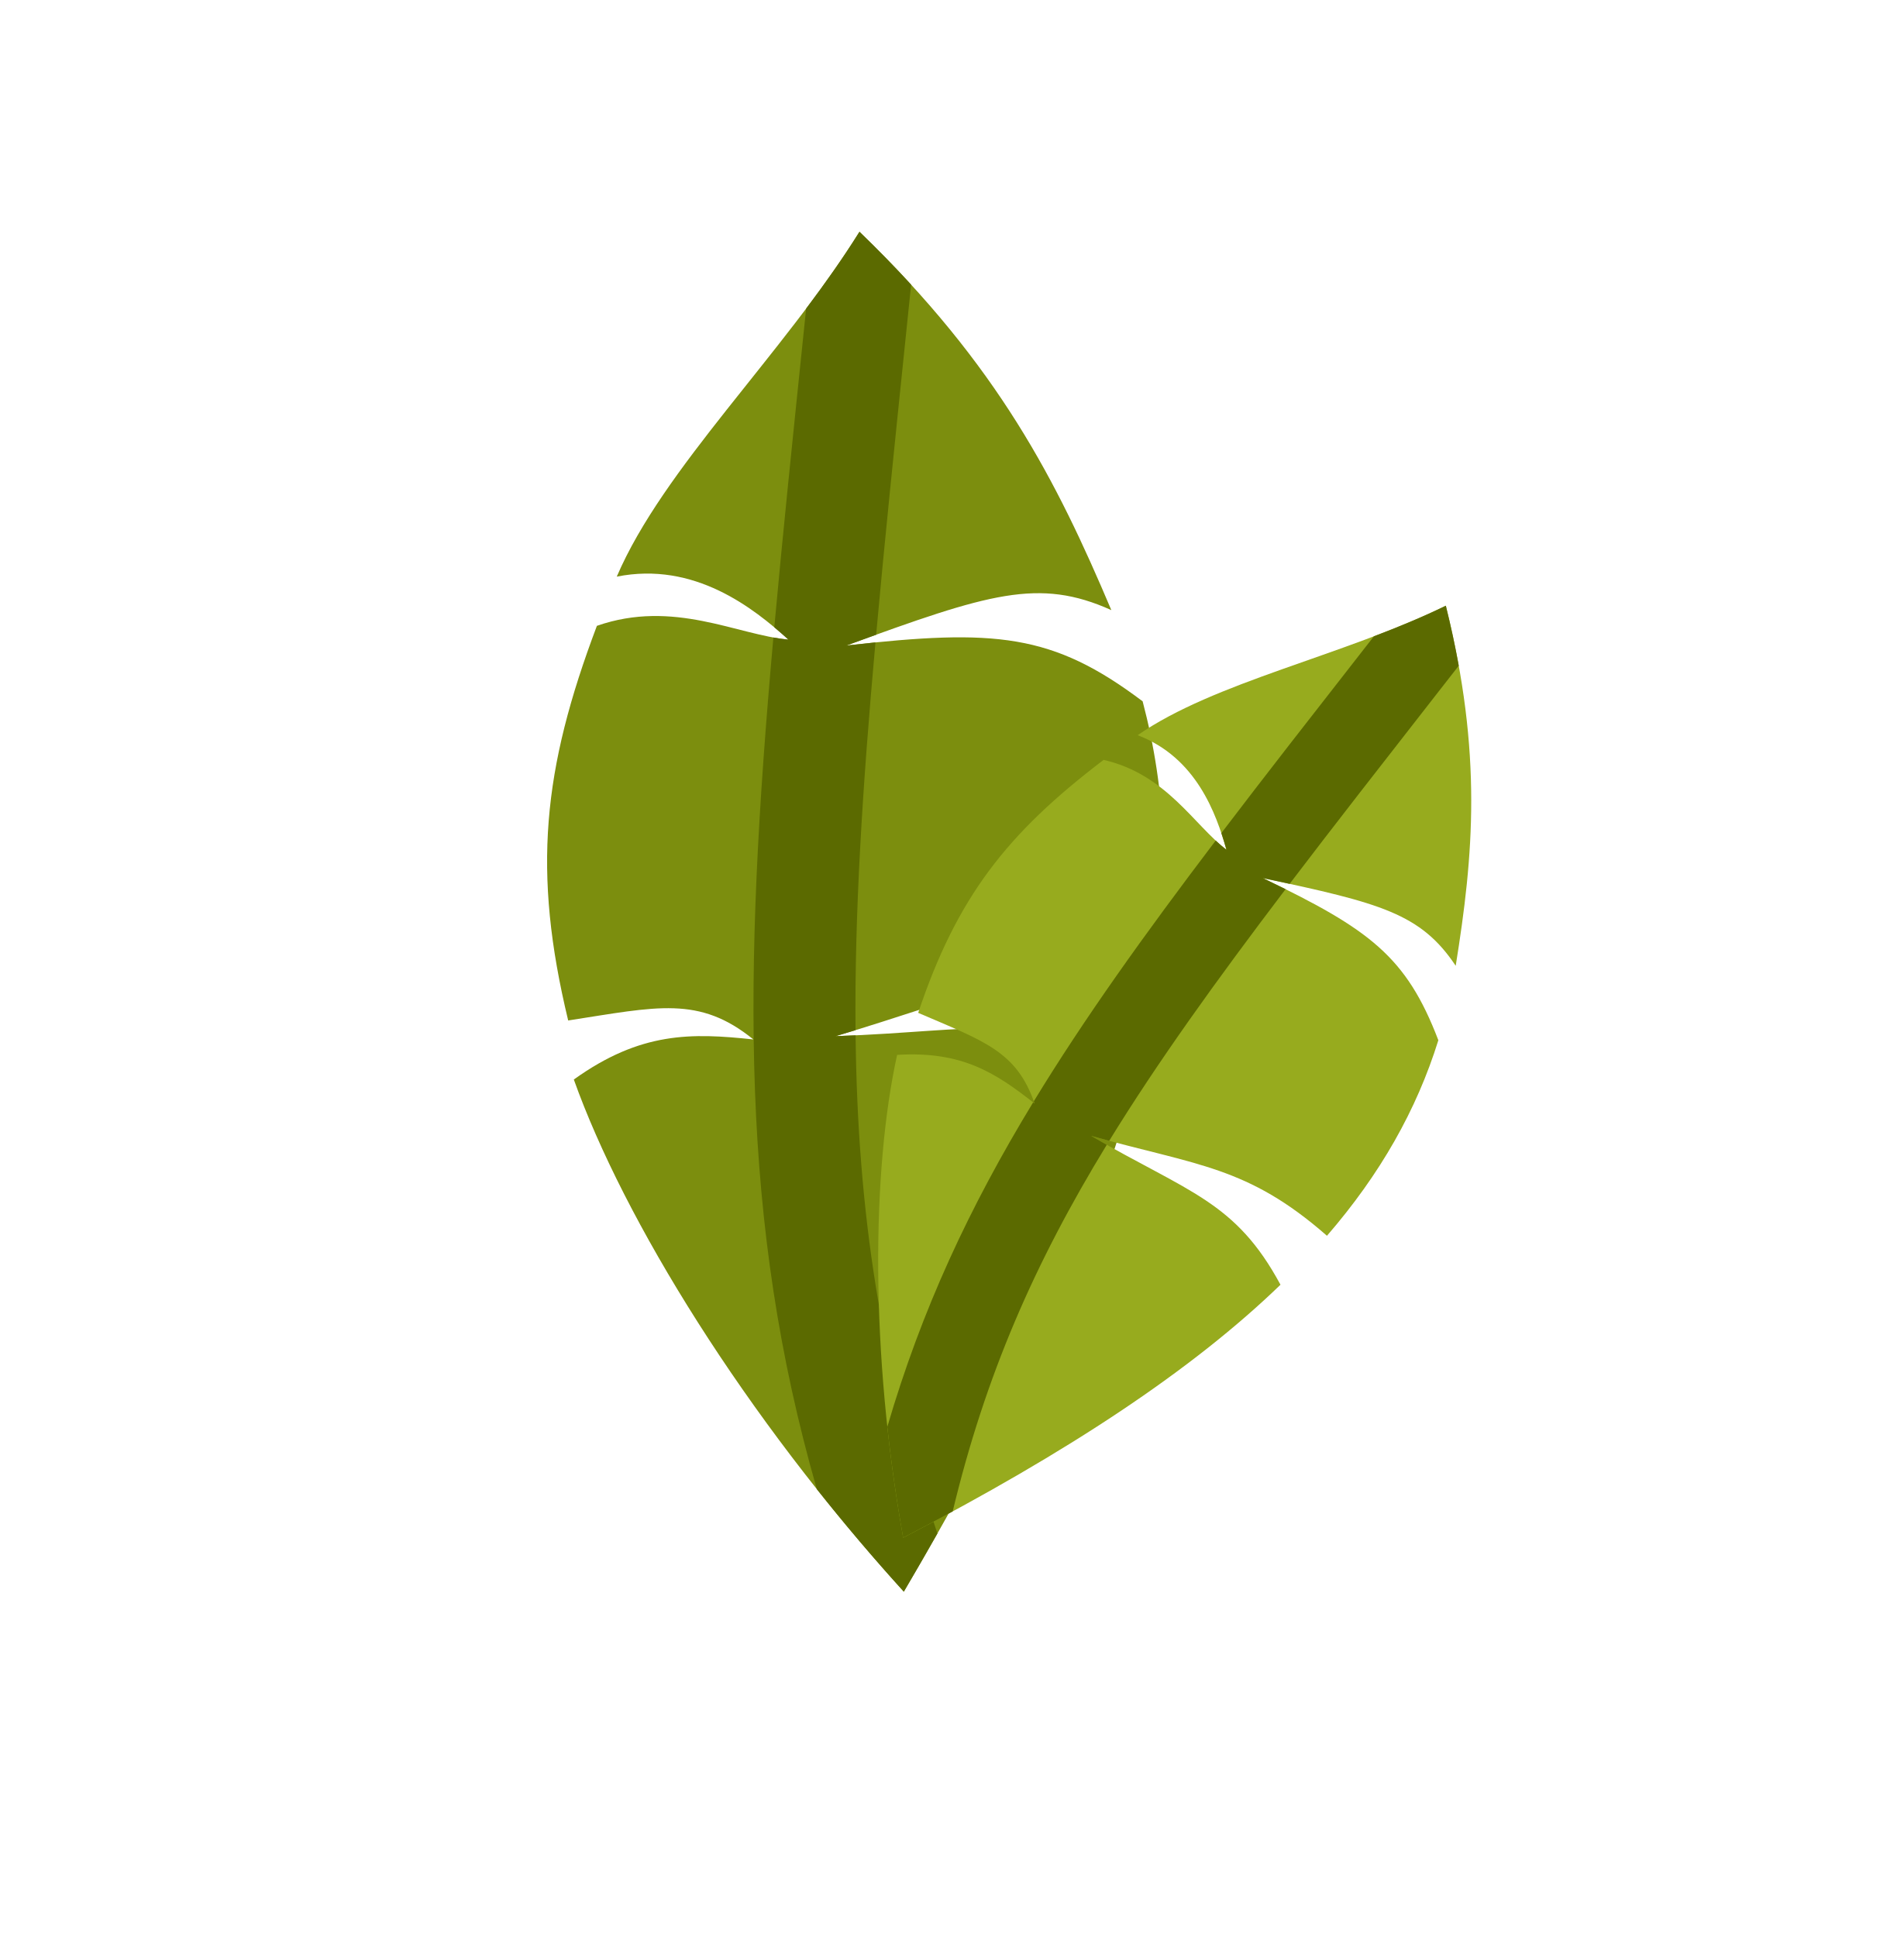
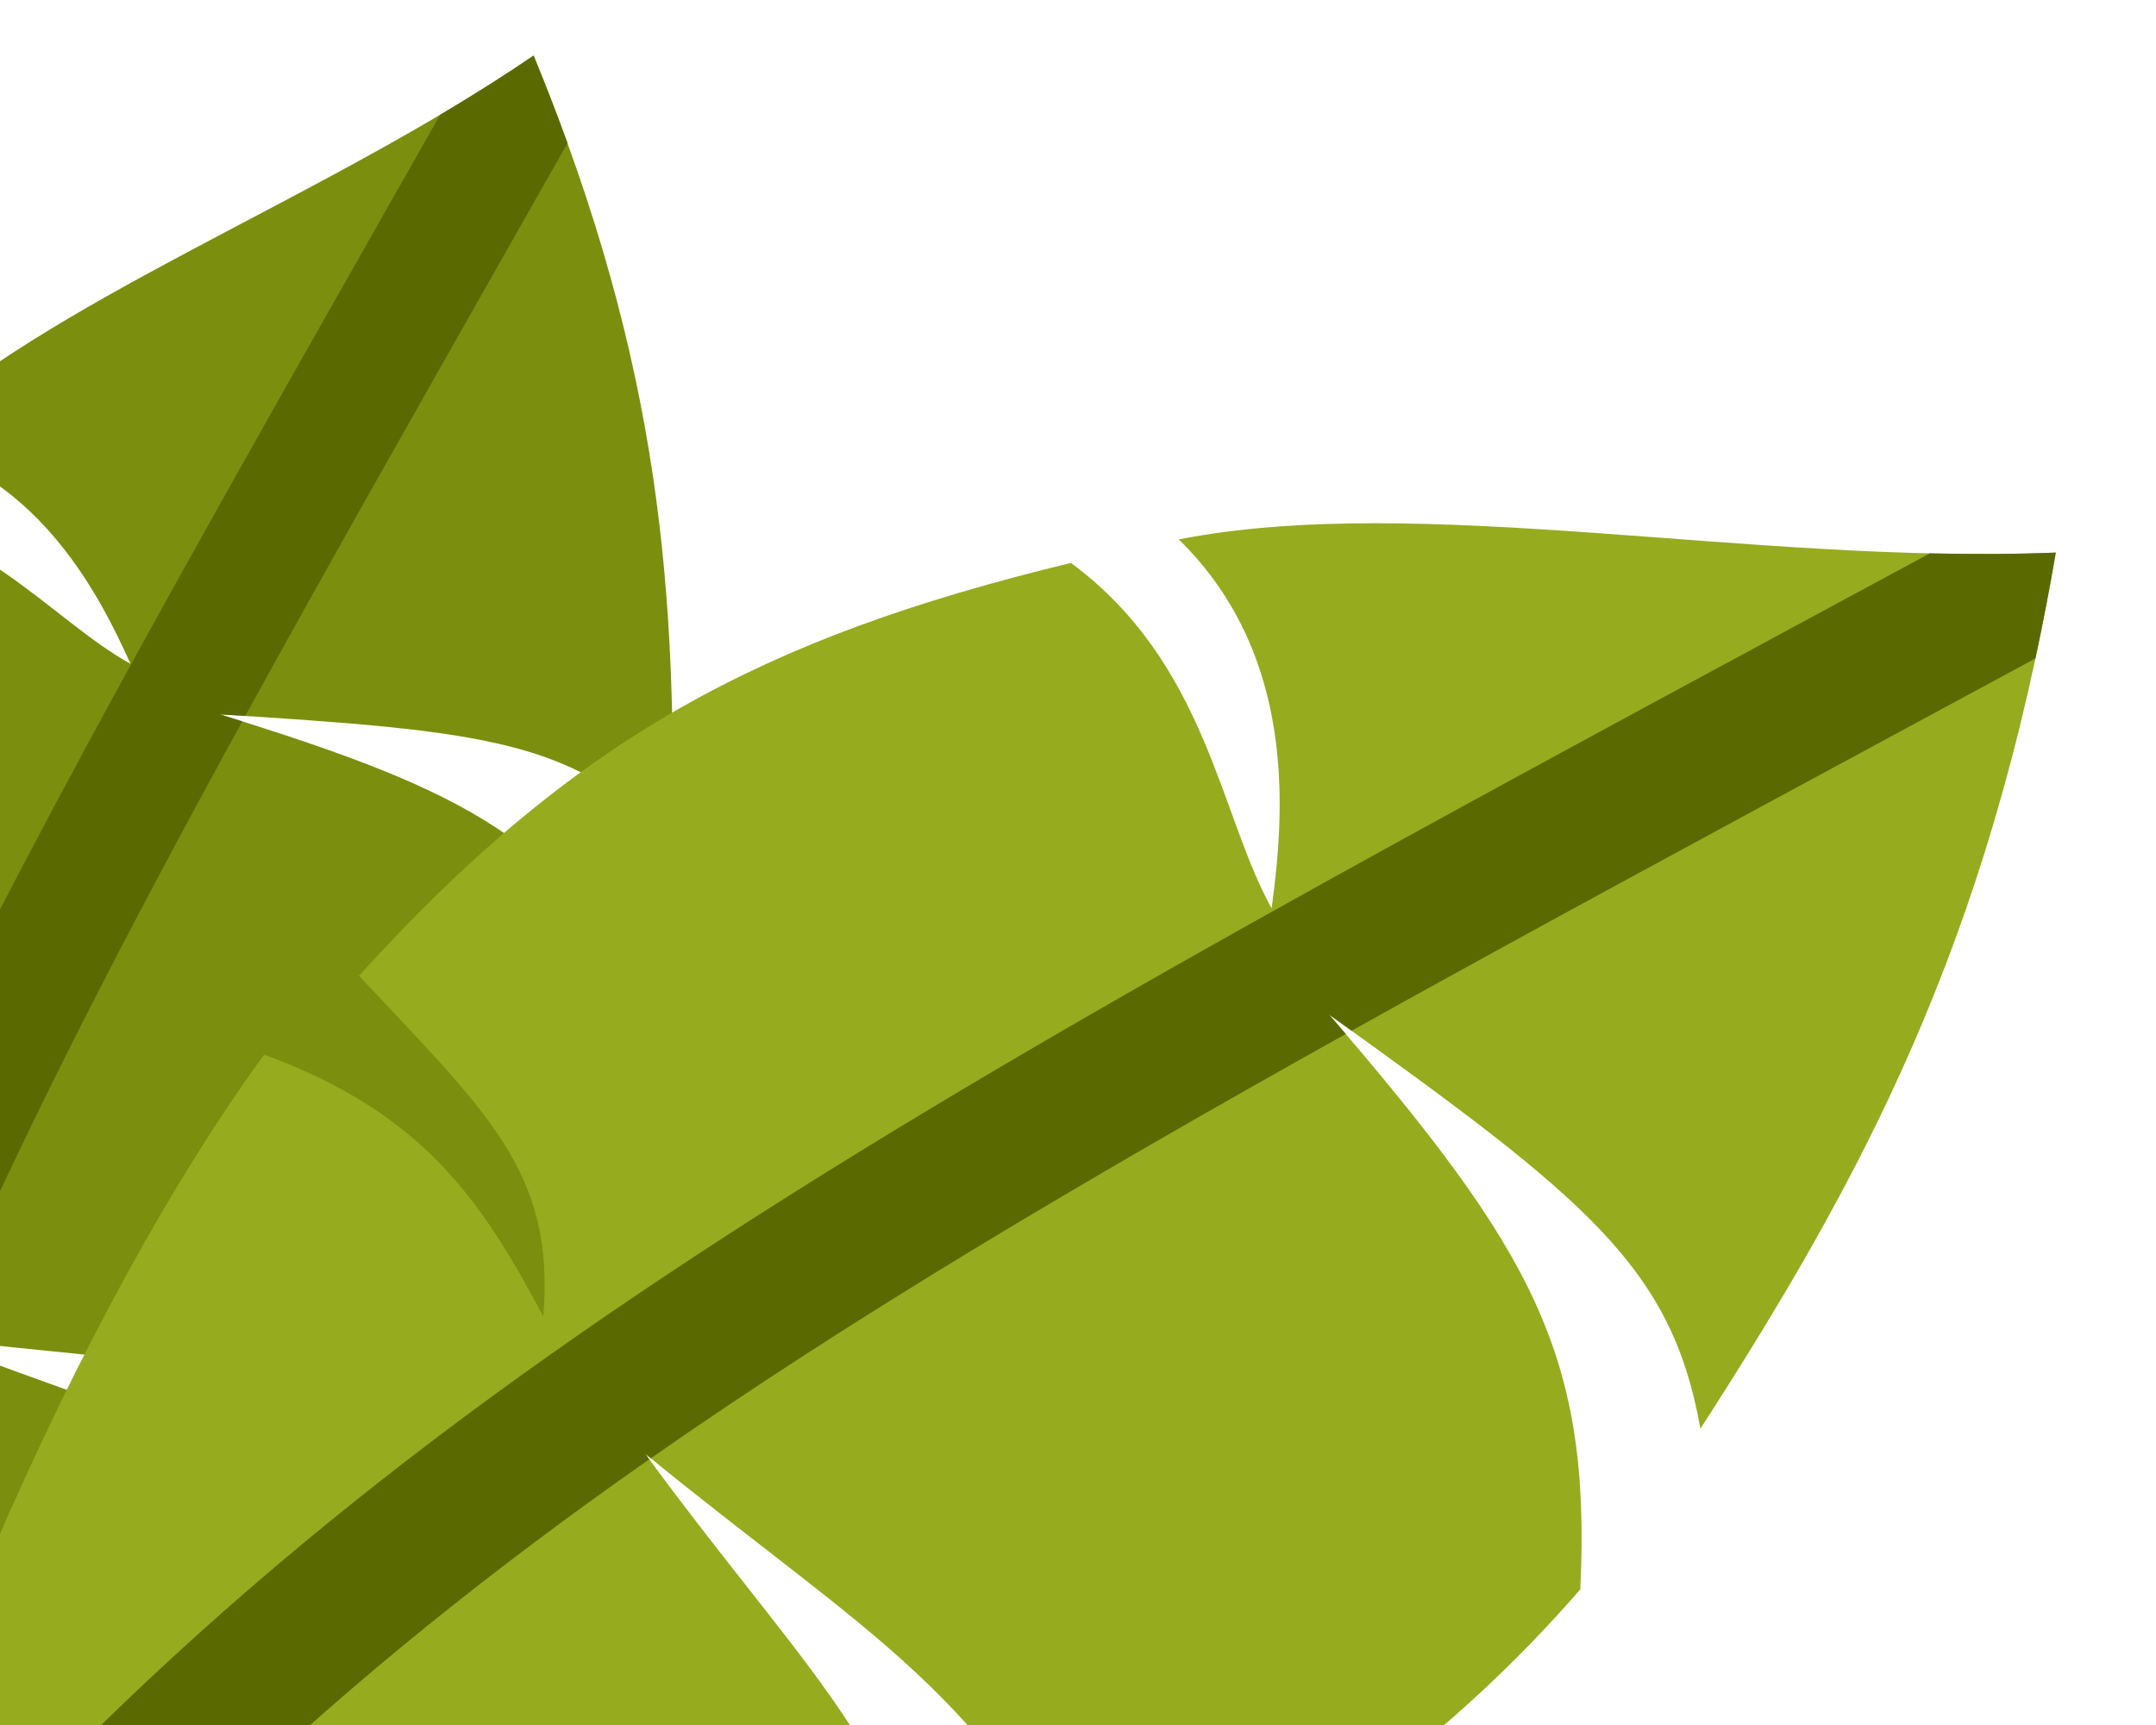
- <svg xmlns="http://www.w3.org/2000/svg" width="112" height="114" viewBox="0 0 112 114" fill="none">
-   <path d="M49.802 37.992C58.554 37.004 61.929 37.274 67.238 41.276C68.62 46.517 68.865 51.993 67.941 57.97C60.19 56.723 57.028 58.664 49.168 60.982C57.574 60.694 60.834 59.408 66.947 62.883C64.749 71.752 60.192 81.765 53.185 93.675C43.814 83.352 36.711 71.784 33.766 63.534C37.7 60.712 40.69 60.785 44.331 61.175C41.138 58.585 38.669 59.249 33.434 60.059C31.316 51.27 31.93 45.296 35.124 36.833C39.637 35.256 43.39 37.374 46.397 37.644C44.337 35.785 40.864 33.025 36.293 33.937C39.035 27.538 46.034 20.918 50.576 13.64C58.747 21.527 62.157 28.264 65.396 35.908C61.134 33.987 58.182 34.932 49.802 37.992Z" fill="#7C8E0E" />
-   <path fill-rule="evenodd" clip-rule="evenodd" d="M51.556 37.356C52.043 31.965 52.649 26.104 53.319 19.621L53.319 19.617C53.416 18.676 53.515 17.722 53.615 16.754C52.68 15.734 51.67 14.698 50.575 13.641C49.617 15.176 48.55 16.681 47.437 18.162C47.388 18.633 47.34 19.102 47.291 19.568L47.29 19.576C46.641 25.848 46.046 31.584 45.563 36.918C45.862 37.168 46.14 37.413 46.396 37.644C46.108 37.618 45.812 37.575 45.509 37.52C43.72 57.541 43.557 71.89 48.064 87.641C49.679 89.677 51.39 91.699 53.184 93.676C53.866 92.517 54.525 91.375 55.161 90.251C51.812 80.327 50.466 71.284 50.346 60.935C49.965 60.953 49.572 60.969 49.167 60.983C49.571 60.864 49.963 60.746 50.343 60.629C50.28 53.804 50.744 46.406 51.515 37.81C50.967 37.864 50.397 37.926 49.801 37.993C50.414 37.769 50.998 37.557 51.556 37.356Z" fill="#5B6A00" />
-   <path d="M74.31 51.679C80.604 54.699 82.757 56.3 84.638 61.222C83.361 65.324 81.22 69.105 78.084 72.73C73.404 68.631 70.463 68.603 64.208 66.852C69.976 70.196 72.706 70.705 75.349 75.612C70.141 80.643 62.866 85.45 53.147 90.5C51.198 79.623 51.296 68.864 52.79 62.084C56.62 61.845 58.598 63.151 60.879 64.946C59.825 61.863 57.886 61.27 54.03 59.61C56.307 52.816 59.233 49.062 64.94 44.723C68.635 45.563 70.264 48.565 72.17 50.011C71.569 47.896 70.398 44.581 66.944 43.269C71.478 40.126 78.966 38.626 85.079 35.649C87.248 44.385 86.702 50.345 85.66 56.842C83.606 53.758 81.226 53.15 74.31 51.679Z" fill="#97AB1E" />
-   <path fill-rule="evenodd" clip-rule="evenodd" d="M75.888 52.017C78.477 48.613 81.341 44.943 84.508 40.885L84.513 40.878C84.949 40.32 85.391 39.754 85.839 39.18C85.635 38.051 85.383 36.877 85.078 35.648C83.72 36.309 82.294 36.898 80.847 37.448C80.654 37.695 80.462 37.941 80.271 38.185C77.219 42.094 74.423 45.673 71.869 49.032C71.984 49.376 72.083 49.706 72.169 50.01C71.956 49.848 71.746 49.666 71.536 49.471C67.332 55.012 63.79 59.96 60.833 64.815C60.848 64.858 60.863 64.901 60.878 64.945C60.85 64.923 60.822 64.901 60.794 64.879C57.043 71.047 54.234 77.07 52.213 83.974C52.444 86.123 52.754 88.308 53.146 90.499C54.143 89.981 55.114 89.466 56.06 88.952C57.985 80.939 60.874 74.338 65.127 67.375C64.829 67.208 64.523 67.034 64.208 66.851C64.573 66.953 64.926 67.05 65.27 67.141C68.096 62.541 71.518 57.774 75.649 52.331C75.225 52.12 74.778 51.903 74.309 51.678C74.864 51.796 75.39 51.908 75.888 52.017Z" fill="#5B6A00" />
+ <svg xmlns="http://www.w3.org/2000/svg" width="45" height="36" viewBox="0 0 45 36" fill="none">
+   <path d="M4.587 14.908C9.846 16.537 11.71 17.538 13.746 21.16C13.223 24.508 11.989 27.705 9.961 30.895C5.837 28.237 3.539 28.555 -1.542 27.911C3.343 29.854 5.532 29.936 8.16 33.459C4.678 37.985 -0.443 42.575 -7.442 47.637C-10.217 39.376 -11.383 30.971 -11 25.509C-8.04 24.881 -6.347 25.672 -4.36 26.808C-5.538 24.525 -7.119 24.286 -10.319 23.436C-9.327 17.873 -7.477 14.607 -3.526 10.563C-0.547 10.792 1.071 12.945 2.725 13.854C2.012 12.273 0.715 9.822 -2.13 9.197C1.044 6.222 6.712 4.187 11.137 1.159C13.838 7.724 14.101 12.437 14.038 17.626C12.079 15.457 10.152 15.257 4.587 14.908Z" fill="#7C8E0E" />
+   <path fill-rule="evenodd" clip-rule="evenodd" d="M5.119 14.941C6.779 11.92 8.631 8.655 10.681 5.041C11.062 4.369 11.45 3.684 11.845 2.987C11.63 2.394 11.395 1.785 11.137 1.159C10.508 1.59 9.854 2 9.186 2.396C8.884 2.928 8.586 3.453 8.292 3.972L8.291 3.973C-1.424 21.095 -6.945 30.827 -8.462 44.348C-8.15 45.442 -7.81 46.541 -7.442 47.637C-6.974 47.298 -6.515 46.962 -6.064 46.628C-5.521 39.821 -3.995 34.118 -1.389 27.972C-1.44 27.952 -1.491 27.932 -1.542 27.911C-1.485 27.919 -1.429 27.926 -1.373 27.933C0.312 23.964 2.447 19.81 5.057 15.055C4.903 15.006 4.747 14.957 4.587 14.908C4.768 14.919 4.945 14.93 5.119 14.941Z" fill="#5B6A00" />
+   <path d="M27.743 21.176C31.981 26.101 33.218 28.27 32.984 33.169C30.363 36.188 27.127 38.612 23.099 40.531C20.64 35.289 18.144 34.167 13.466 30.339C17.133 35.343 19.271 36.796 19.692 41.966C13.373 44.31 5.377 45.691 -4.794 46.367C-2.393 36.367 1.708 27.232 5.513 22.01C8.867 23.237 10.065 25.089 11.339 27.47C11.592 24.449 10.161 23.219 7.493 20.364C11.971 15.423 15.868 13.316 22.353 11.748C25.189 13.844 25.457 17.011 26.541 18.956C26.819 16.928 27.059 13.665 24.604 11.257C29.643 10.271 36.586 11.788 42.909 11.533C41.495 19.79 38.805 24.667 35.491 29.817C34.891 26.421 33.089 25.013 27.743 21.176Z" fill="#97AB1E" />
+   <path fill-rule="evenodd" clip-rule="evenodd" d="M28.211 21.511C31.769 19.527 35.672 17.42 39.992 15.087C40.808 14.646 41.638 14.198 42.484 13.741C42.636 13.032 42.778 12.296 42.909 11.532C42.042 11.567 41.164 11.568 40.28 11.548C39.621 11.903 38.972 12.254 38.331 12.6L38.327 12.602C17.828 23.666 6.211 29.936 -3.789 42.561C-4.15 43.811 -4.486 45.081 -4.795 46.366C-4.137 46.322 -3.489 46.275 -2.849 46.226C1.971 39.738 7.081 34.978 13.552 30.455C13.523 30.416 13.494 30.377 13.466 30.338C13.505 30.37 13.544 30.402 13.583 30.434C17.757 27.518 22.497 24.7 28.089 21.579C27.976 21.447 27.861 21.312 27.743 21.175C27.902 21.289 28.058 21.401 28.211 21.511Z" fill="#5B6A00" />
</svg>
